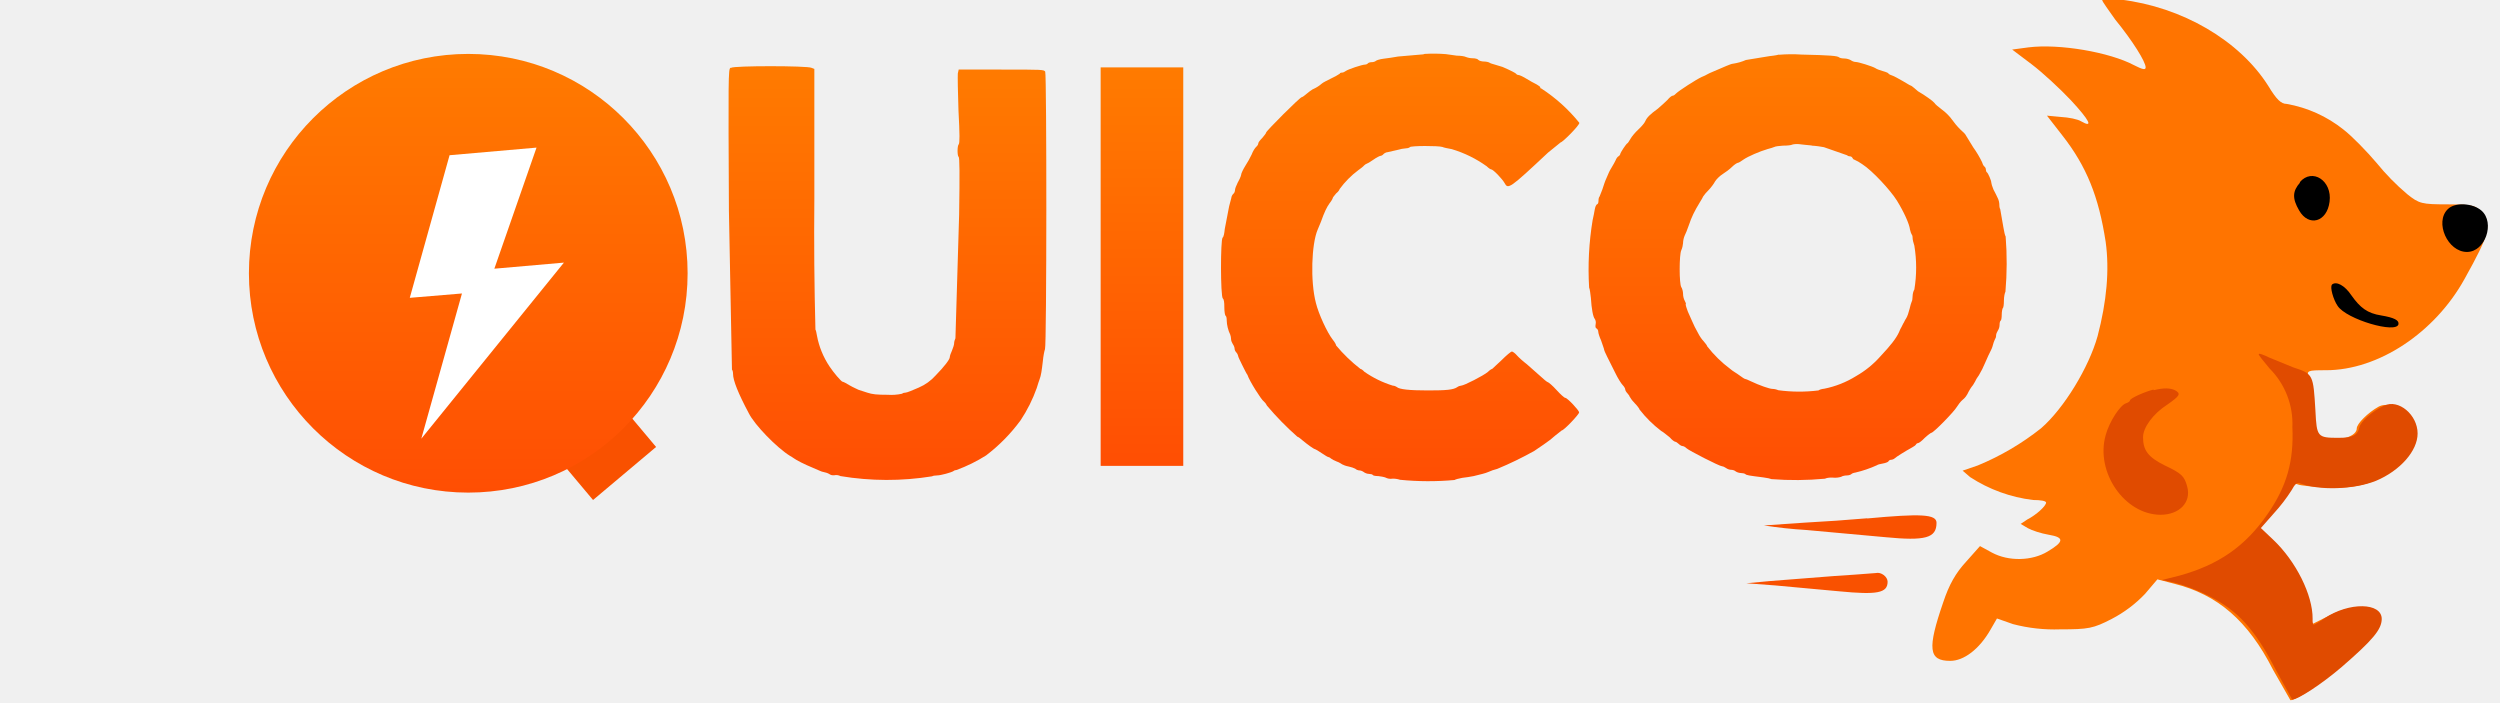
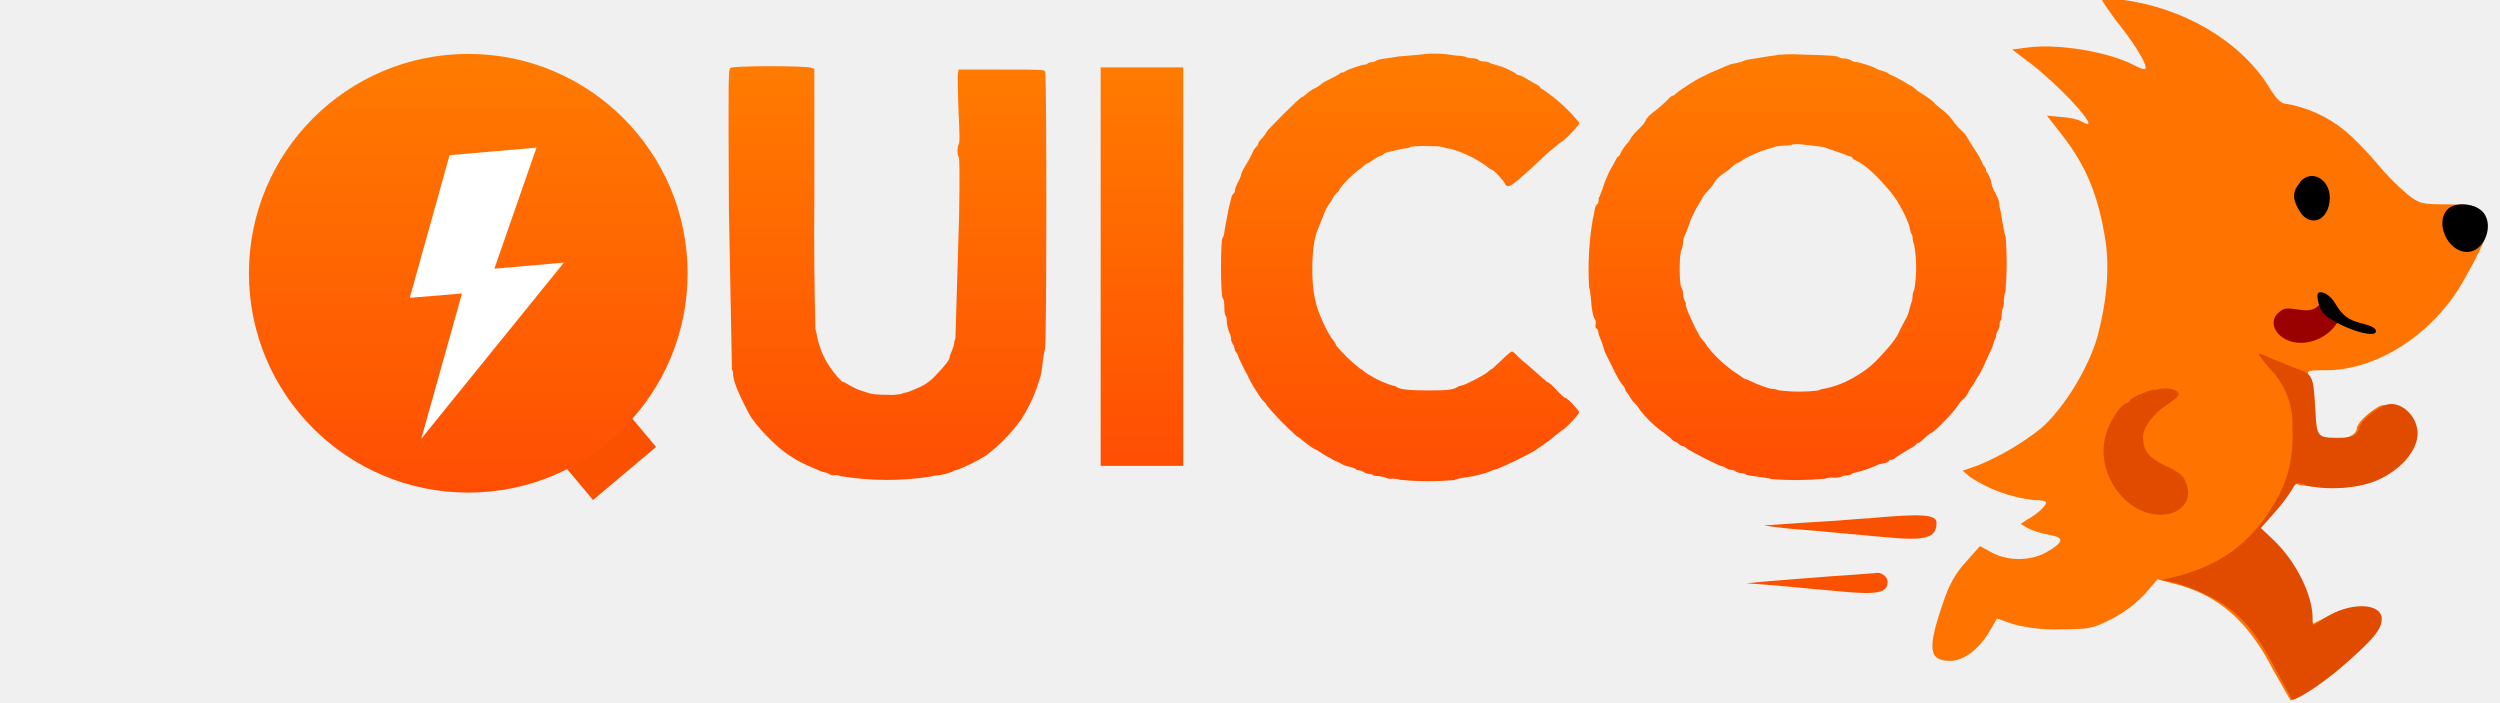
<svg xmlns="http://www.w3.org/2000/svg" width="1150" height="323" stroke="#000" stroke-linecap="round" stroke-linejoin="round" fill="#fff" fill-rule="evenodd">
  <defs>
    <linearGradient id="A" x1="50%" y1="0%" x2="50%" y2="100%">
      <stop offset="0%" stop-color="#ff7b00" />
      <stop offset="100%" stop-color="#ff4e03" />
    </linearGradient>
  </defs>
-   <g stroke="none">
+   <g class="C" stroke="none">
    <path fill="#f95100" d="M253.5 207l29-24.4 19.3 23-29 24.4z" />
    <g fill="url(#A)">
-       <g fill-rule="nonzero">
+       <g class="B" fill-rule="nonzero">
        <path d="M654.7 25l-11.6 1c-2 .4-5 .8-6.6 1-1.7.2-3.3.7-3.6 1-.4.4-1.3.6-2 .6-.7 0-1.6.3-1.7.6-.2.2-.7.5-1.2.5-1.4 0-8 2.2-9 3-.5.4-1.2.7-1.7.7s-1 .2-1 .5a27 27 0 0 1-3.8 2.1c-2 1-4 2-4.4 2.4a16 16 0 0 1-4.3 2.7c-.5.3-1.8 1.2-2.7 2s-2 1.6-2.3 1.6c-.8 0-16.4 15.6-16.4 16.3 0 .4-1 1.5-1.8 2.5-1 1-1.8 2-1.8 2.5s-.5 1.2-1 1.6c-.6.6-1.5 2-2 3.4a47 47 0 0 1-2.9 5.2c-1 1.6-2 3.6-2 4.3-.2 1-1 2.5-1.6 3.6-.6 1.2-1.2 2.7-1.2 3.3s-.3 1.4-.7 1.7-1 1.3-1 2l-1 3.8-2 10.4c-.2 2-.5 3.7-1 4-1 1-1 27 .1 28 .5.4.7 1.6.7 4.2 0 2 .3 3.6.6 3.8.3.1.5 1 .5 2.2 0 1.8.7 4.7 1.6 6.4.2.5.4 1.5.4 2.2 0 .6.4 1.6.8 2.2.4.5.8 1.5.8 2 0 .7.4 1.4.8 1.8s.7 1 .8 1.5c0 .5 1 2.4 2 4.5 1 2 2 4 2.3 4.3 1 3 6.5 11.6 7.5 12.2.3.2 1 1 1.5 2a137 137 0 0 0 14 14.3c.3 0 1.4.8 2.4 1.7 2.4 2 5.2 4 5.7 4 .2 0 1.5.8 3 1.8s2.8 1.8 3 1.8 1 .3 1.3.7c.5.4 1.7 1 2.7 1.4 1 .3 2 1 2.5 1.3.5.3 1.8.8 3 1 1 .2 2.5.7 3 1 .5.5 1.4.8 2 .8s1.5.4 2 .8c.5.4 1.6.8 2.4.8.7 0 1.5.2 1.7.5.1.3 1.3.5 2.5.5 1 .1 2.7.4 3.4.7.7.4 2 .7 3 .5.8-.1 2.5.1 3.6.5a132 132 0 0 0 25.1.1c.4-.3 2-.7 3.6-1a64 64 0 0 0 5.2-.8l4-1c.8-.2 2.2-.6 3-1 .8-.4 2.5-1 3.8-1.3a158 158 0 0 0 17.1-8.3l4.4-3a48 48 0 0 0 5.4-4.2l2.8-2.2c1 0 8-7.4 8-8.3S721 183 720 183c-.4 0-2.2-1.6-4-3.6s-3.7-3.6-4-3.6-2-1.4-3.7-3l-6-5.3c-1.6-1.2-3.6-3-4.5-4-.8-1-2-1.8-2.3-1.8-.5 0-2.6 1.8-4.8 4l-4.3 4c-.3 0-1.2.6-2 1.4-2 1.7-11 6.3-12.3 6.3-.4 0-1.3.3-1.8.7-1.8 1.2-4.8 1.5-13.5 1.5-8.5 0-13.2-.5-14.3-1.6-.4-.3-1.2-.6-1.8-.6a47 47 0 0 1-13.1-6.4c-.7-.8-1.5-1.3-1.8-1.3a72 72 0 0 1-11.2-10.8c0-.4-.6-1.5-1.5-2.6-2.6-3.3-6.6-12-7.8-17-2.6-10-2-27 .8-33.6l1.5-3.6c1.6-4.5 2.7-6.8 4-8.6 1-1.2 1.5-2.3 1.5-2.5s.7-1 1.5-2c1-.8 1.6-1.7 1.6-2a41 41 0 0 1 8.6-8.7c1-.7 2.3-1.7 2.7-2.2.4-.4 1-.8 1.2-.8.2 0 1.6-.8 3-1.8s3-1.8 3.3-1.8 1-.3 1.3-.7 1.3-1 2-1l4.4-1a20 20 0 0 1 4.3-.8c.6 0 1.4-.3 1.5-.5.4-.7 13.2-.7 15-.1.6.3 2.6.7 4.3 1a54 54 0 0 1 16.1 7.9c.8.8 1.7 1.4 2 1.4 1 0 5.3 4.6 6.2 6.3 1.6 3 2.3 2.6 20-14l5.8-4.7c1-.1 8.8-8 8.6-9a75 75 0 0 0-17.5-15.8c-.3 0-.5-.2-.5-.6 0-.2-.8-.8-1.7-1.3a60 60 0 0 1-4.5-2.5c-1.6-1-3.3-1.8-3.8-1.8-.4 0-1-.3-1-.5-.3-.4-2.6-1.6-6.3-3.2l-3.3-1c-1.3-.3-2.6-.8-2.8-1-.3-.2-1.4-.5-2.4-.5-1 0-2.2-.3-2.6-.7-.3-.5-1.5-.8-2.7-.8a9 9 0 0 1-3.1-.6c-.5-.3-2.5-.6-4.2-.6l-5-.7a69 69 0 0 0-9.8-.1z" />
        <path d="M818.5 25c-.2.2-2.2.6-4.4.8l-11 1.8a23 23 0 0 1-5.9 1.7c-.5 0-1.8.5-3 1-1.8.8-3.3 1.4-7 3-.4.1-1 .5-1.5.7a20 20 0 0 1-2.9 1.4c-2.6 1.2-10.5 6.3-11.8 7.6-.5.5-1 1-1.5 1s-1.5.8-2.5 2c-1 1-3 2.8-4.4 4-3.7 2.7-5 4-5.8 5.8-.3.8-1.8 2.5-3.2 3.8s-3 3.2-3.6 4.3c-.6 1-1.2 2-1.4 2-.6.3-3.3 4.4-3.3 5 0 .2-.3.7-.8 1s-1 1-1.3 1.8c-.5 1-.8 1.6-2 3.6-.4.6-.8 1.4-1 1.8l-1.3 3c-.5 1-1.3 3.4-1.8 5l-1.3 3.3c-.3.3-.5 1-.5 2s-.3 1.5-.7 1.6c-.4.2-.8 1.2-1 2.3s-.6 3.4-1 5a139 139 0 0 0-1.6 31c.3.6.6 2.7.8 4.7.3 5 1 8.8 1.8 9.7.4.6.6 1.5.4 2.4-.2 1.2-.1 1.7.4 2 .4.2.8.8.8 1.5 0 .6.6 2.5 1.3 4l1.3 3.8c0 .5.7 2.2 1.5 3.7l3.7 7.4c1.2 2.5 2.8 5 3.4 5.6.7.7 1.2 1.6 1.2 2 0 .5.5 1.3 1 1.8.5.6 1 1.2 1 1.5a14 14 0 0 0 2.3 3c1.3 1.3 2.3 2.7 2.3 3a54 54 0 0 0 9.9 9.8c1 .5 2.7 2 4 3 1 1.2 2.2 2 2.5 2 .4 0 1 .5 1.6 1 .5.5 1.3 1 1.8 1s1.3.5 1.8 1c1 1 15.2 8.3 16.4 8.3.4 0 1.2.4 1.8.8.5.4 1.5.8 2.2.8.8 0 1.8.3 2.3.8.6.4 1.7.7 2.4.7s1.6.2 2 .5c.4.5 1.8.7 8.2 1.5 1.7.2 3.4.6 3.8.8a144 144 0 0 0 24.6-.2c.5-.3 2-.6 3.5-.5 1.5.2 3.3-.1 4-.4.6-.4 1.8-.6 2.6-.6s1.7-.3 2-.6 1-.6 1.8-.7a53 53 0 0 0 10-3.4c.3-.3 1.6-.6 2.8-.8s2.4-.7 2.5-1c.2-.4.7-.7 1.2-.7s1.3-.3 1.7-.7c.6-.6 4.4-3 8-5 .8-.4 1.6-1 1.8-1.4s.7-.6 1-.6c.3 0 1.7-1 3-2.4 1.4-1.3 2.8-2.3 3-2.3 1 0 10.4-9.6 11.8-12 .6-1 1.7-2.4 2.4-3 1.3-1 2.2-2.2 3-4 .2-.4 1-1.8 2-3 .7-1.2 1.4-2.3 1.4-2.5 0-.1.6-1 1.3-2a44 44 0 0 0 2.9-5.8c1-2.3 2-4.5 2.3-5 .3-.5 1-2 1.3-3.3.3-1.3 1-2.6 1-2.7.2-.2.4-.8.4-1.5 0-.6.4-1.6.8-2.2a5 5 0 0 0 .8-2.6c0-1 .2-1.8.5-2 .3-.1.5-1.4.5-2.8s.3-2.7.5-3c.3-.1.5-1.7.5-3.5 0-1.7.4-3.5.7-4a154 154 0 0 0 .1-25.4c-.3-.4-.7-2.2-1-4l-1.5-8.6c-.2-.2-.4-1-.4-2s-.3-2.2-.7-3c-.5-1-1.3-2.8-2-4-.6-1.4-1-2.8-1-3.2 0-1-1.5-4.4-2-4.7-.3-.2-.5-.8-.5-1.3s-.3-1.2-.8-1.5c-.4-.4-.8-1.3-1-2a45 45 0 0 0-4-6.7l-3.5-5.7c0-.2-1-1.3-2.4-2.5a33 33 0 0 1-3.9-4.6c-.8-1.2-2.8-3.3-4.5-4.5-1.6-1.2-3.3-2.6-3.6-3.2-.6-.8-4.5-3.6-7.5-5.3l-2-1.7c-.7-.6-1.3-1-1.5-1s-1.8-1-3.5-2c-1.8-1-4-2.3-5-2.6s-1.7-.8-1.7-1c0-.1-1-.6-2.5-1s-3-1-3.5-1.4c-1.4-.8-7.7-2.8-9-2.8-.7 0-1.7-.4-2.2-.8-.6-.4-2-.8-3-.8s-2-.2-2.4-.5c-.7-.7-4-1-17.3-1.3a70 70 0 0 0-10.5.1zm15 42c2 .1 4.5.5 5.5.7l10.6 3.7c.2.2.7.5 1.3.5.5 0 1 .3 1.2.7s.5.8.8.8a21 21 0 0 1 3.7 2.1c4.7 3 13 12 16 16.8 3.2 5.2 5.7 10.7 6 13.3.2 1 .6 2 .8 2.3.2.1.4.8.4 1.6s.4 2.3.8 3.5a62 62 0 0 1 0 20.2c-.4.5-.8 2-.8 3 0 1-.2 2.3-.4 2.5-.2.4-.7 2-1 3.4-.4 1.6-1 3.5-1.6 4.4-.6.8-1 2-1.3 2.3l-.8 1.6c-.3.4-.8 1.5-1.2 2.5-1.3 2.8-3.8 6-8.5 11a44 44 0 0 1-11.2 9.1 44 44 0 0 1-14.6 5.8c-1.2.1-2.4.5-2.7.8a72 72 0 0 1-18.5-.1c-.6-.3-1.8-.6-2.6-.6-1.4 0-6-1.6-10.2-3.6-1.2-.6-2.2-1-2.5-1-.2 0-1.3-.7-2.5-1.6-1.3-1-3.2-2-4.3-3a55 55 0 0 1-10.6-10.4c0-.3-.8-1.4-1.6-2.3-1-1-2-2.6-2.6-3.8l-1.5-2.8-1.2-2.6-2-4.5c-.6-1.5-1-3-1-3.2.3-.3 0-1-.4-1.7s-.8-2-.8-3.3c0-1-.4-2.5-.8-3-1-1.5-1-15 0-17a10 10 0 0 0 .8-3.2c0-1 .3-2.5.7-3.4.4-.7 1.3-3 2-5 1.2-3.6 2.5-6.3 5-10.4.7-1 1.4-2.4 1.6-2.8a19 19 0 0 1 2.4-2.8c1-1 2.5-3 3-4 .6-1 2.2-2.6 3.5-3.4s3.3-2.3 4.4-3.4c1-1 2.3-1.8 2.6-1.8.4 0 1.5-.7 2.6-1.5 2.2-1.5 7.3-3.7 11-4.8 1.3-.3 2.7-.8 3.2-1 .5-.3 2.4-.5 4-.6 2 0 3.8-.2 4.3-.5.6-.2 2-.3 3-.2 1.2.2 3.8.4 5.7.6z" />
        <path d="M336 31.2c-1 .6-1 5-.7 65.8l1.4 73c.3.3.5 1.2.5 2 0 3 2.4 9 7.2 18 2.7 5.5 13 16 19 19.7.6.3 1.3.8 1.6 1 1.3 1 5.3 3 8.5 4.3l3.7 1.6c.3.2 1.3.5 2.3.7s2 .7 2.4 1c.4.3 1.3.4 2 .3.8-.2 2 0 2.7.4a130 130 0 0 0 42.2.1c.2-.2 1.2-.4 2.2-.4 1.8 0 6.7-1.4 7.6-2 .3-.3 1-.5 1.4-.5a72 72 0 0 0 13.6-6.7 79 79 0 0 0 15.9-16.2 68 68 0 0 0 7.4-14.8c.5-1.6 1-3.3 1.3-4 .7-1.8 1-4 1.5-8.3.2-2.3.7-4.8 1-5.6.8-2 .8-126 .1-127.6-.5-1-1.3-1-20.2-1h-19.6l-.4 1.8c-.1 1 0 8.6.3 17 .6 11.2.6 15 .1 15.6-.7.7-.7 5.4 0 5.8.4.3.5 7.5.2 26.6l-1.7 56.8c-.3.6-.6 1.6-.6 2.3s-.5 2.2-1 3.4c-.5 1-1 2.5-1 3 0 1-2.4 4.2-6.5 8.4a22 22 0 0 1-7.8 5.6c-2.7 1.2-5.4 2.3-6 2.3s-1.4.2-1.6.5a23 23 0 0 1-6.7.5c-5 0-7-.2-9.4-1l-4-1.3c-.5-.3-2.3-1-4-2-1.6-1-3-1.7-3.3-1.7-.6 0-4.3-4.4-6-7a38 38 0 0 1-5.8-14.2c-.2-1.3-.5-2.6-.7-2.8a1676 1676 0 0 1-.5-60.1V31.7l-1.3-.5c-2-1-36-1-37 0z" />
      </g>
      <circle cx="215.4" cy="125.7" r="100.9" />
      <path d="M506.3 31h38v183.3h-38z" />
    </g>
-     <g fill-rule="nonzero">
+     <g class="B" fill-rule="nonzero">
      <path d="M188.5 137l18.3-65.6 40-3.5-19.4 55.7 32-2.8-65.6 81 18.7-66.8z" />
      <path d="M967 0c0 .7 3 4.7 6 9 8 9.8 14 19.4 14 22 0 1.3-1.4 1-5.3-1-11.3-6-34.4-10-48.7-8.2l-7.4 1 9 6.8c5 3.8 13 11.2 18 16.5 8.7 9.4 10.5 13 4.7 9.7-1.6-1-5.7-1.8-9.3-2l-6.4-.6 7 9c11.3 14.4 16.8 28.3 20 49 1.8 13 .5 27.4-3.7 43.4-4 14.4-15.5 33.3-26 42.4a121 121 0 0 1-29.1 17.1l-7 2.4 3.5 3a68 68 0 0 0 28.9 10.5c3.4 0 6 .4 6 1.2 0 1.5-4.4 5.6-8.7 7.8l-3 2 3.4 2c1.8 1 6 2.4 9.6 3 7.2 1.2 7 3.2-.6 7.7-7.2 4.4-18 4.6-25.6.5l-5.5-3-6.4 7.2c-4.8 5.2-7.8 10.5-10.5 18.6-7.4 21.5-6.8 27 3.2 27 6.3 0 13.4-5.4 18.5-14.3l3-5.2 7.4 2.6a75 75 0 0 0 21.7 2.4c13 0 15.2-.4 23.7-4.8a58 58 0 0 0 15.3-11.5l5.7-6.7 7.7 2c20 5 34 17 45.5 39.6l8 14c4.4 0 25.2-16.5 34.4-27.2 11-13 1.3-20.3-16-12l-8 4c-.6.1-1.4-2-2-5.3-2-12-8.7-24.5-17.8-33.3l-5-5 6-6.8 7.7-10.7c1.2-2.7 2.3-3.7 4-3 1.3.6 7.7 1.2 14.4 1.5 15.5.5 24.4-3 32.7-12.2 6.4-7.5 7.7-14 3.7-20-3.2-4.8-9.7-7.2-13.6-5-4.8 2.7-10 7.8-10 10 0 4.7-12.8 7-17.4 3-1.6-1.2-2.6-5-3-12.4-.4-6-1-12-1.7-14-1-3.2-.7-3.4 8-3.4 24 0 50-17.2 63.7-42 11.7-21 12.4-24.3 7.6-30.7-2.5-3.2-4-3.5-15.5-3.6-11.8 0-13-.3-18.5-4.7a108 108 0 0 1-14.1-14.4c-4.5-5.3-11.3-12.3-15.2-15.3a58 58 0 0 0-26.1-11.8c-2.6 0-4.7-2-8.5-8.3-13.3-21-39.7-36.3-68-39.7-4.6-.4-8.3-.4-8.3.2z" fill="#ff7400" />
    </g>
  </g>
-   <path d="M1039 163c0 .4 2.3 3.3 5 6.5a36 36 0 0 1 10.5 27c.7 15.7-2.6 27.2-11.3 39.8-10.3 15-22.6 23.5-40.7 28.5l-8 2 6 1.3a86 86 0 0 1 15.3 5.9c13.6 6.8 21.4 15.4 31 34l7.6 13.8c2.7 0 13.7-7.2 22.8-15 14.3-12.4 18.3-17.2 18.4-22 .1-7.7-15-8-26.3-.4-2.4 1.7-4.7 3-5 3s-.6-1.2-.5-2.8c.1-10.8-7.6-26.4-18.2-36.4l-5.6-5.3 6-6.8a77 77 0 0 0 8.2-10.7c1.3-2.5 2.4-3.5 3.4-3.2 9 3.6 25.3 3 35.3-1 11.2-4.7 19.2-13.8 19.2-21.8 0-8.6-8.8-16-15.4-12.8-5.3 2.4-10.8 7.3-11.4 10-.8 3.6-3 4.8-9.6 4.8-9.7 0-10-.4-10.6-12.4-1-16.8-1-17-10.2-20l-11-4.5c-2.6-1.3-4.7-2-4.7-1.7zm-48.4 16.2c-4 1-10.8 4-10.8 5 0 .4-.8 1-1.8 1.3-2.7.8-7.7 8.4-9.4 14.7-4.8 17 8.7 36.5 25.2 36.6 8.8 0 14.3-5.8 12.3-13-1.3-4.8-2.5-6-10.3-9.7-7.7-3.8-10-7-10-13 0-4.4 4.6-10.8 11.2-15 5.7-4 6.4-5 3.5-6.6-2.2-1-5-1.2-9.8 0z" fill="#e04b00" stroke="none" fill-rule="nonzero" />
-   <g stroke="none" fill-rule="nonzero">
-     <path d="M1058 84c-3.5 4-3.6 7.3-.4 12.8 4.4 7.7 12.8 5.4 14-4 1.3-9.7-8-15.7-13.7-9zm68 12.2c-6.2 6-.1 19.7 8.8 19.7 8.4 0 13-13.4 6.7-19-4-3.5-12.2-4-15.5-.7zm-53.3 34.8c-1 1 .6 6.8 2.6 9.7 4 6.2 27.2 13 28 8.4.3-1.8-2-3-8-4-6.3-1-9.6-3.5-13.7-9.3-3-4.5-7-6.7-9-4.8z" fill="#000" />
+   <path d="M1039 163c0 .4 2.3 3.3 5 6.5a36 36 0 0 1 10.5 27c.7 15.7-2.6 27.2-11.3 39.8-10.3 15-22.6 23.5-40.7 28.5l-8 2 6 1.3a86 86 0 0 1 15.3 5.9c13.6 6.8 21.4 15.4 31 34l7.6 13.8c2.7 0 13.7-7.2 22.8-15 14.3-12.4 18.3-17.2 18.4-22 .1-7.7-15-8-26.3-.4-2.4 1.7-4.7 3-5 3s-.6-1.2-.5-2.8c.1-10.8-7.6-26.4-18.2-36.4l-5.6-5.3 6-6.8a77 77 0 0 0 8.2-10.7c1.3-2.5 2.4-3.5 3.4-3.2 9 3.6 25.3 3 35.3-1 11.2-4.7 19.2-13.8 19.2-21.8 0-8.6-8.8-16-15.4-12.8-5.3 2.4-10.8 7.3-11.4 10-.8 3.6-3 4.8-9.6 4.8-9.7 0-10-.4-10.6-12.4-1-16.8-1-17-10.2-20l-11-4.5c-2.6-1.3-4.7-2-4.7-1.7zm-48.4 16.2c-4 1-10.8 4-10.8 5 0 .4-.8 1-1.8 1.3-2.7.8-7.7 8.4-9.4 14.7-4.8 17 8.7 36.5 25.2 36.6 8.8 0 14.3-5.8 12.3-13-1.3-4.8-2.5-6-10.3-9.7-7.7-3.8-10-7-10-13 0-4.4 4.6-10.8 11.2-15 5.7-4 6.4-5 3.5-6.6-2.2-1-5-1.2-9.8 0z" fill="#e04b00" class="B C" fill-rule="nonzero" stroke="none" />
+   <g class="B C" fill-rule="nonzero" stroke="none">
+     <path d="M1058 84c-3.5 4-3.6 7.3-.4 12.8 4.4 7.7 12.8 5.4 14-4 1.3-9.7-8-15.7-13.7-9zm68 12.2c-6.2 6-.1 19.7 8.8 19.7 8.4 0 13-13.4 6.7-19-4-3.5-12.2-4-15.5-.7z" fill="#000" />
    <path d="M859 238.4a861 861 0 0 1-28.6 2l-19 1.3a208 208 0 0 0 19.5 2.1l36.3 3.3c18.5 1.8 23.6.4 23.6-6.6 0-4-7.2-4.3-32-2zM843.4 265l-29.4 2.3-10.7 1 13.3 1L846 272c17.5 1.7 22.3.8 22.3-4.4 0-2.3-3-4.6-5.4-4a1109 1109 0 0 1-19.6 1.4z" fill="#f95100" />
  </g>
+   <g transform="matrix(.98 -.17 .17 .98 1044.15 138.67)" class="C" stroke="none">
+     <path d="M22.6 5c2.3 4 4.7 7.2 7 8.7l.3.2c-6.2 8.4-20 10.4-27 3.5-4-4-4-9.3.3-11.7C6 4 7 4.2 12.5 6c5 1.7 7.5 1.4 10.2-1z" fill="#900" />
+     <path d="M22.6.2c-1 .4-.8 5.5.3 8.3 2.3 6 21.4 17.3 23 13.7.6-1.4-1.2-3-6.3-5.2-5.3-2.4-7.8-5-10-11-1.7-4.3-5-7-7-6z" fill="#000" class="B" fill-rule="nonzero" />
+   </g>
</svg>
